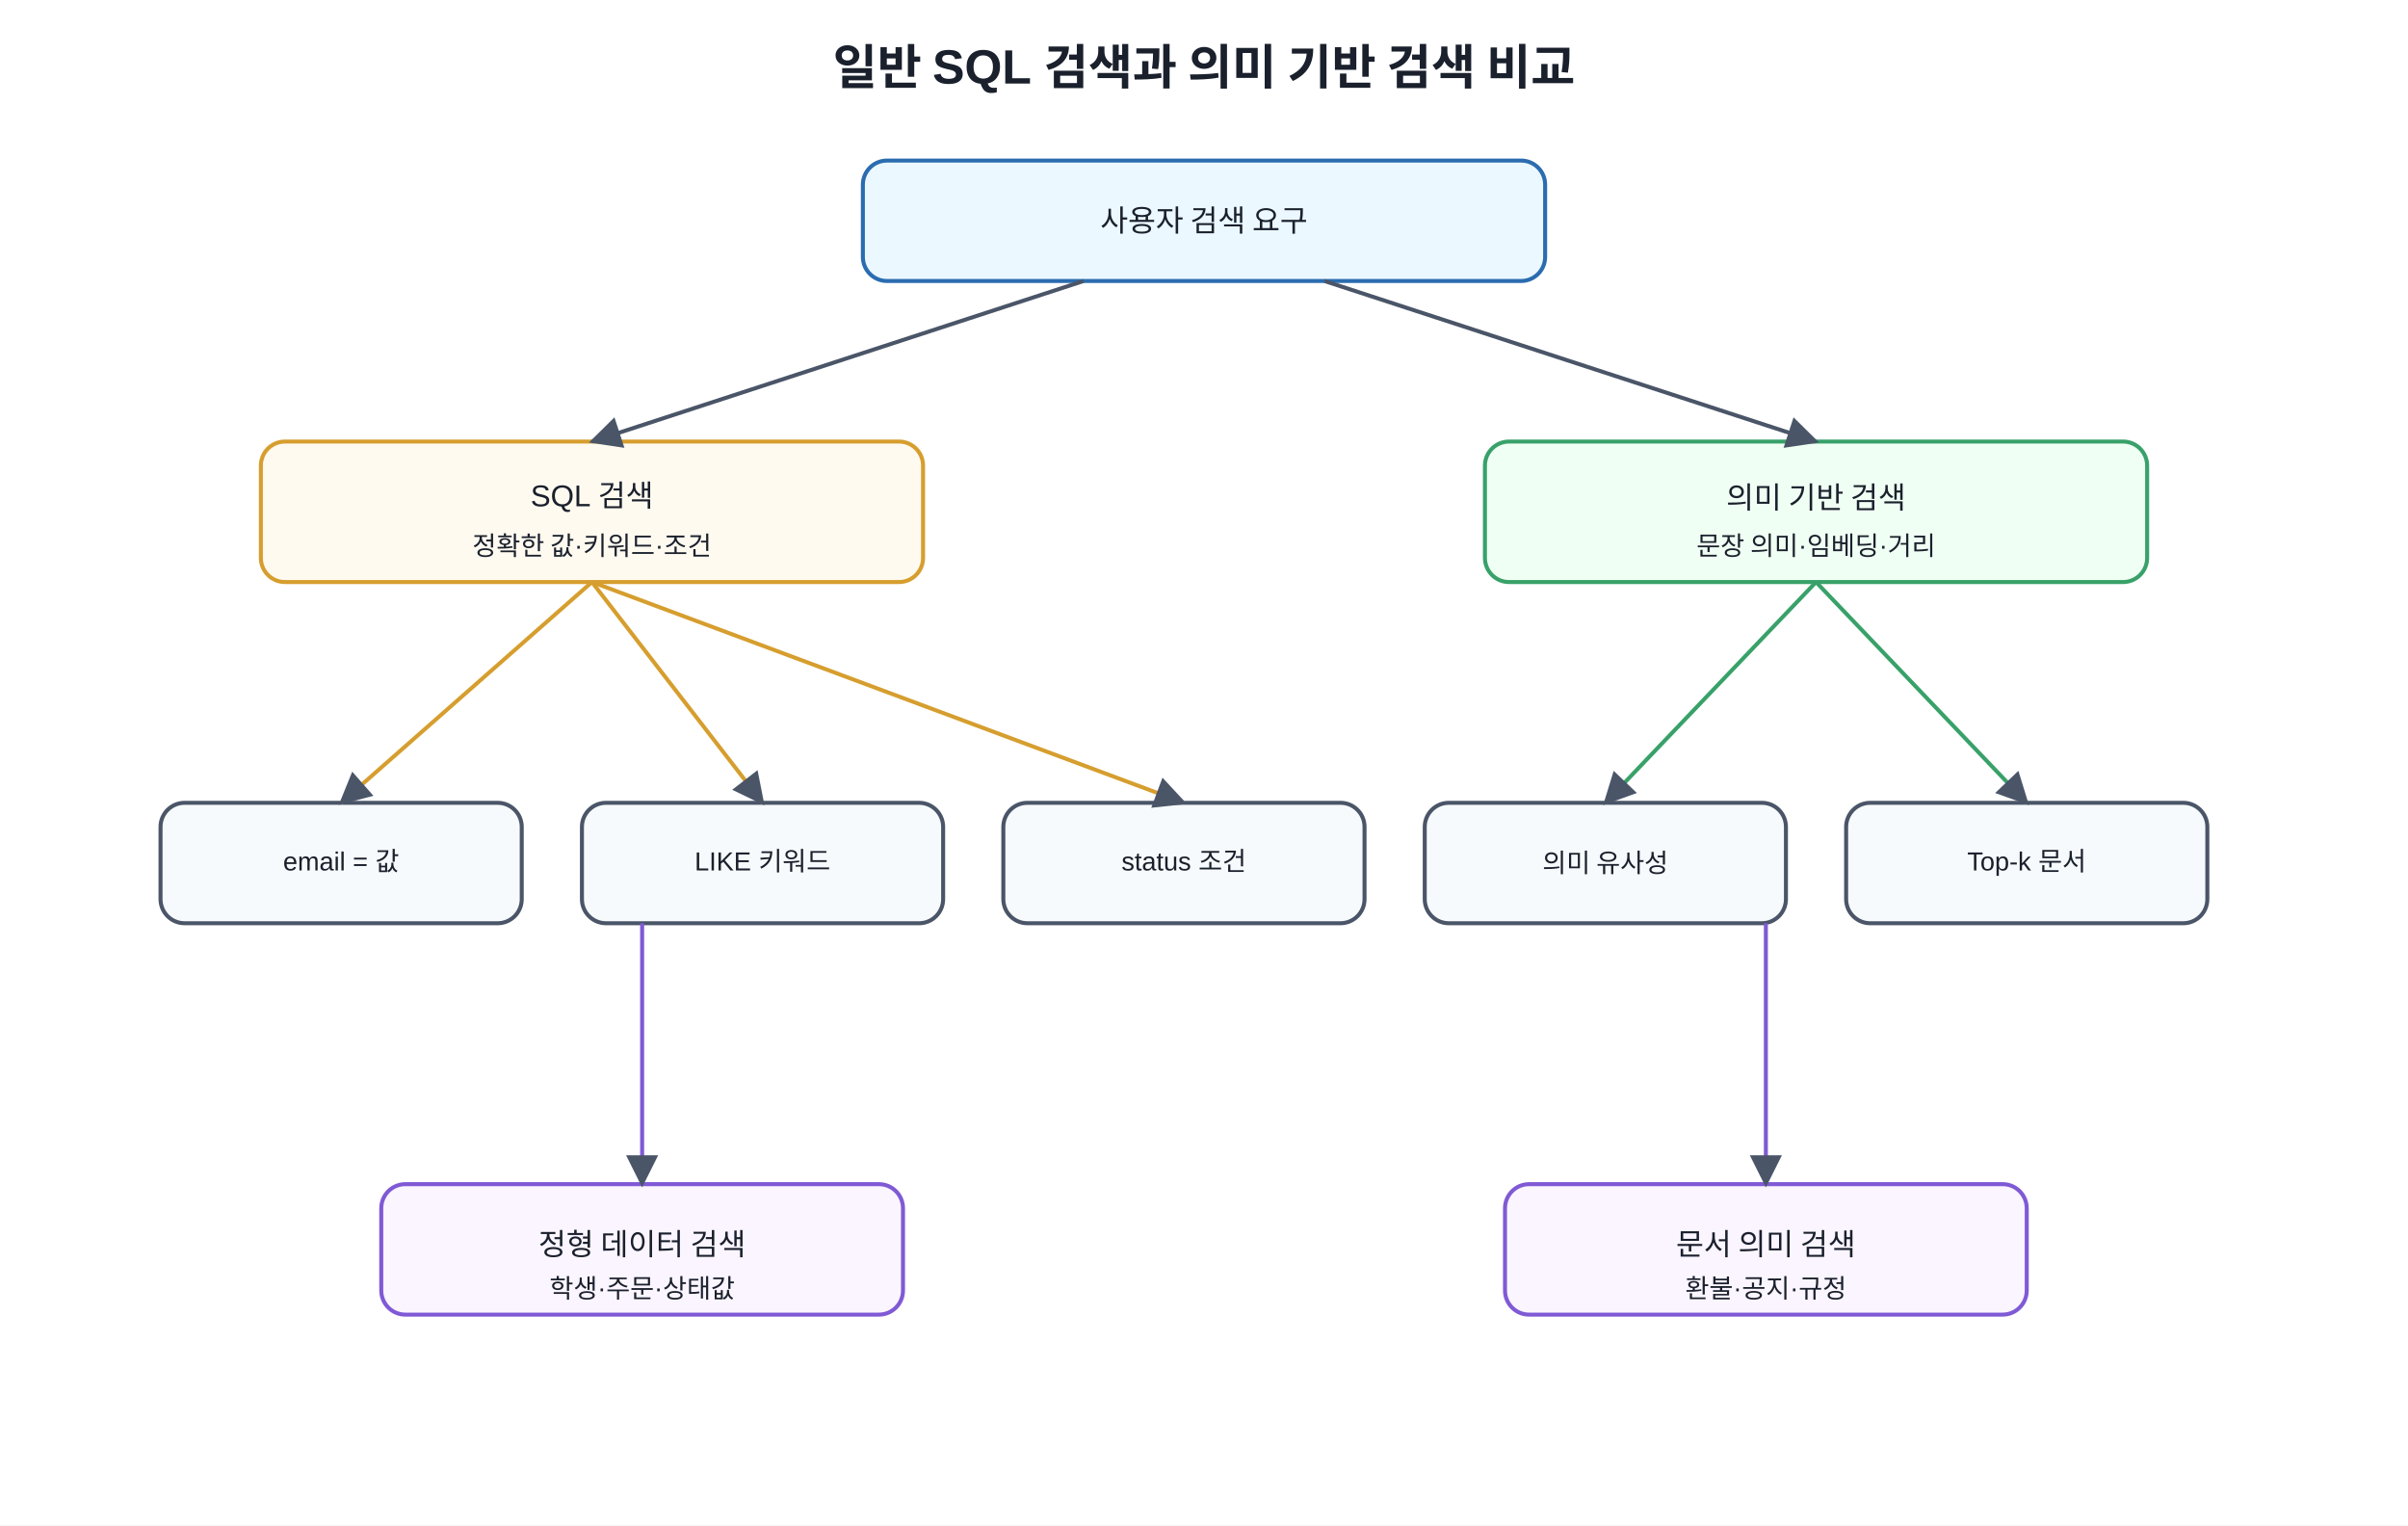
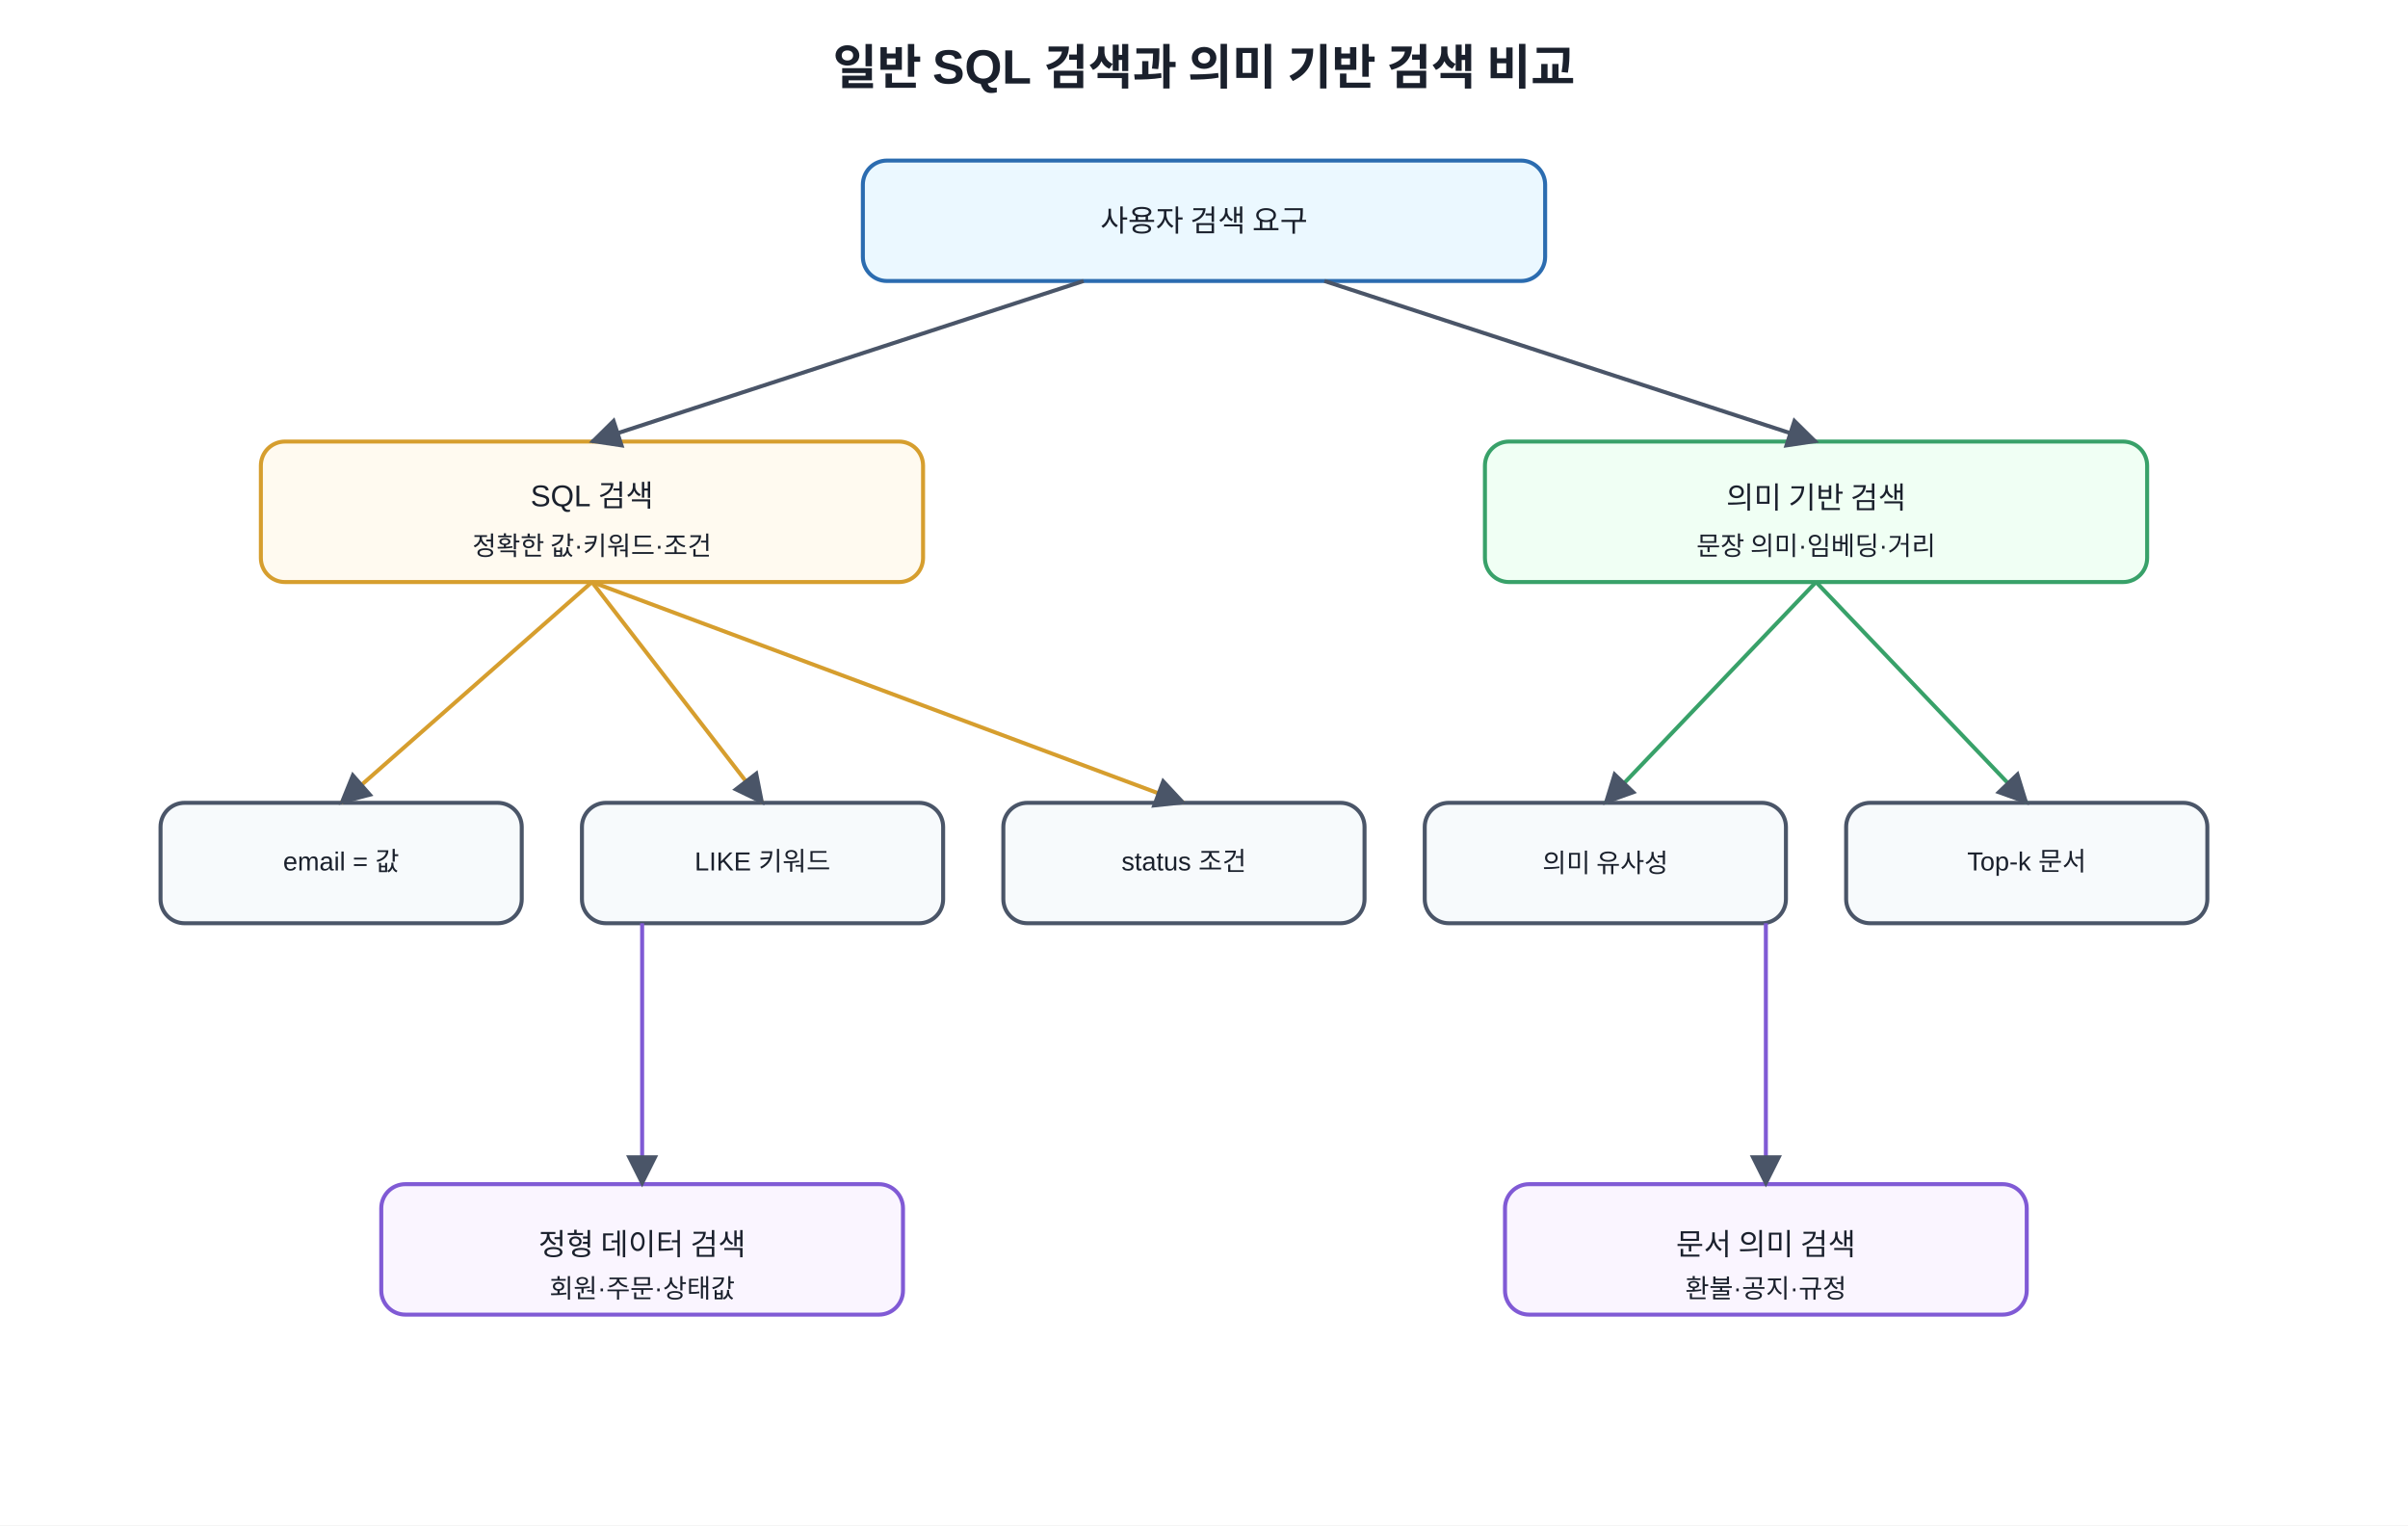
<svg xmlns="http://www.w3.org/2000/svg" width="1200" height="760" viewBox="0 0 1200 760">
  <defs>
    <marker id="a" viewBox="0 0 10 10" refX="9" refY="5" markerWidth="8" markerHeight="8" orient="auto">
      <path d="M0 0L10 5L0 10z" fill="#4a5568" />
    </marker>
    <style>text{font-family:Malgun Gothic,Apple SD Gothic Neo,Noto Sans KR,Arial,sans-serif;fill:#1a202c}.t{font-size:24px;font-weight:700}.b{fill:#f7fafc;stroke:#4a5568;stroke-width:2;rx:12}.m{fill:#ebf8ff;stroke:#2b6cb0}.g{fill:#f0fff4;stroke:#38a169}.y{fill:#fffaf0;stroke:#d69e2e}.p{fill:#faf5ff;stroke:#805ad5}.l{font-size:15px;text-anchor:middle;dominant-baseline:middle}.s{font-size:13px;text-anchor:middle;dominant-baseline:middle}</style>
  </defs>
  <rect width="100%" height="100%" fill="white" />
  <text x="600" y="42" text-anchor="middle" class="t">일반 SQL 검색과 의미 기반 검색 비교</text>
  <rect x="430" y="80" width="340" height="60" class="b m" />
  <text x="600" y="110" class="l">사용자 검색 요구</text>
  <rect x="130" y="220" width="330" height="70" class="b y" />
  <text x="295" y="248" class="l">SQL 검색</text>
  <text x="295" y="272" class="s">정확한 값·키워드·조건</text>
  <rect x="740" y="220" width="330" height="70" class="b g" />
  <text x="905" y="248" class="l">의미 기반 검색</text>
  <text x="905" y="272" class="s">문장 의미·임베딩·거리</text>
  <rect x="80" y="400" width="180" height="60" class="b" />
  <text x="170" y="430" class="s">email = 값</text>
  <rect x="290" y="400" width="180" height="60" class="b" />
  <text x="380" y="430" class="s">LIKE 키워드</text>
  <rect x="500" y="400" width="180" height="60" class="b" />
  <text x="590" y="430" class="s">status 조건</text>
  <rect x="710" y="400" width="180" height="60" class="b" />
  <text x="800" y="430" class="s">의미 유사성</text>
  <rect x="920" y="400" width="180" height="60" class="b" />
  <text x="1010" y="430" class="s">Top-k 문서</text>
  <rect x="190" y="590" width="260" height="65" class="b p" />
  <text x="320" y="620" class="l">정형 데이터 검색</text>
-   <text x="320" y="642" class="s">학생·주문·상태값</text>
+   <text x="320" y="642" class="s">회원·주문·상태값</text>
  <rect x="750" y="590" width="260" height="65" class="b p" />
  <text x="880" y="620" class="l">문서 의미 검색</text>
  <text x="880" y="642" class="s">환불·공지·규정</text>
  <line x1="540" y1="140" x2="295" y2="220" stroke="#4a5568" stroke-width="2" marker-end="url(#a)" />
  <line x1="660" y1="140" x2="905" y2="220" stroke="#4a5568" stroke-width="2" marker-end="url(#a)" />
  <line x1="295" y1="290" x2="170" y2="400" stroke="#d69e2e" stroke-width="2" marker-end="url(#a)" />
  <line x1="295" y1="290" x2="380" y2="400" stroke="#d69e2e" stroke-width="2" marker-end="url(#a)" />
  <line x1="295" y1="290" x2="590" y2="400" stroke="#d69e2e" stroke-width="2" marker-end="url(#a)" />
  <line x1="905" y1="290" x2="800" y2="400" stroke="#38a169" stroke-width="2" marker-end="url(#a)" />
  <line x1="905" y1="290" x2="1010" y2="400" stroke="#38a169" stroke-width="2" marker-end="url(#a)" />
  <line x1="320" y1="460" x2="320" y2="590" stroke="#805ad5" stroke-width="2" marker-end="url(#a)" />
  <line x1="880" y1="460" x2="880" y2="590" stroke="#805ad5" stroke-width="2" marker-end="url(#a)" />
</svg>
